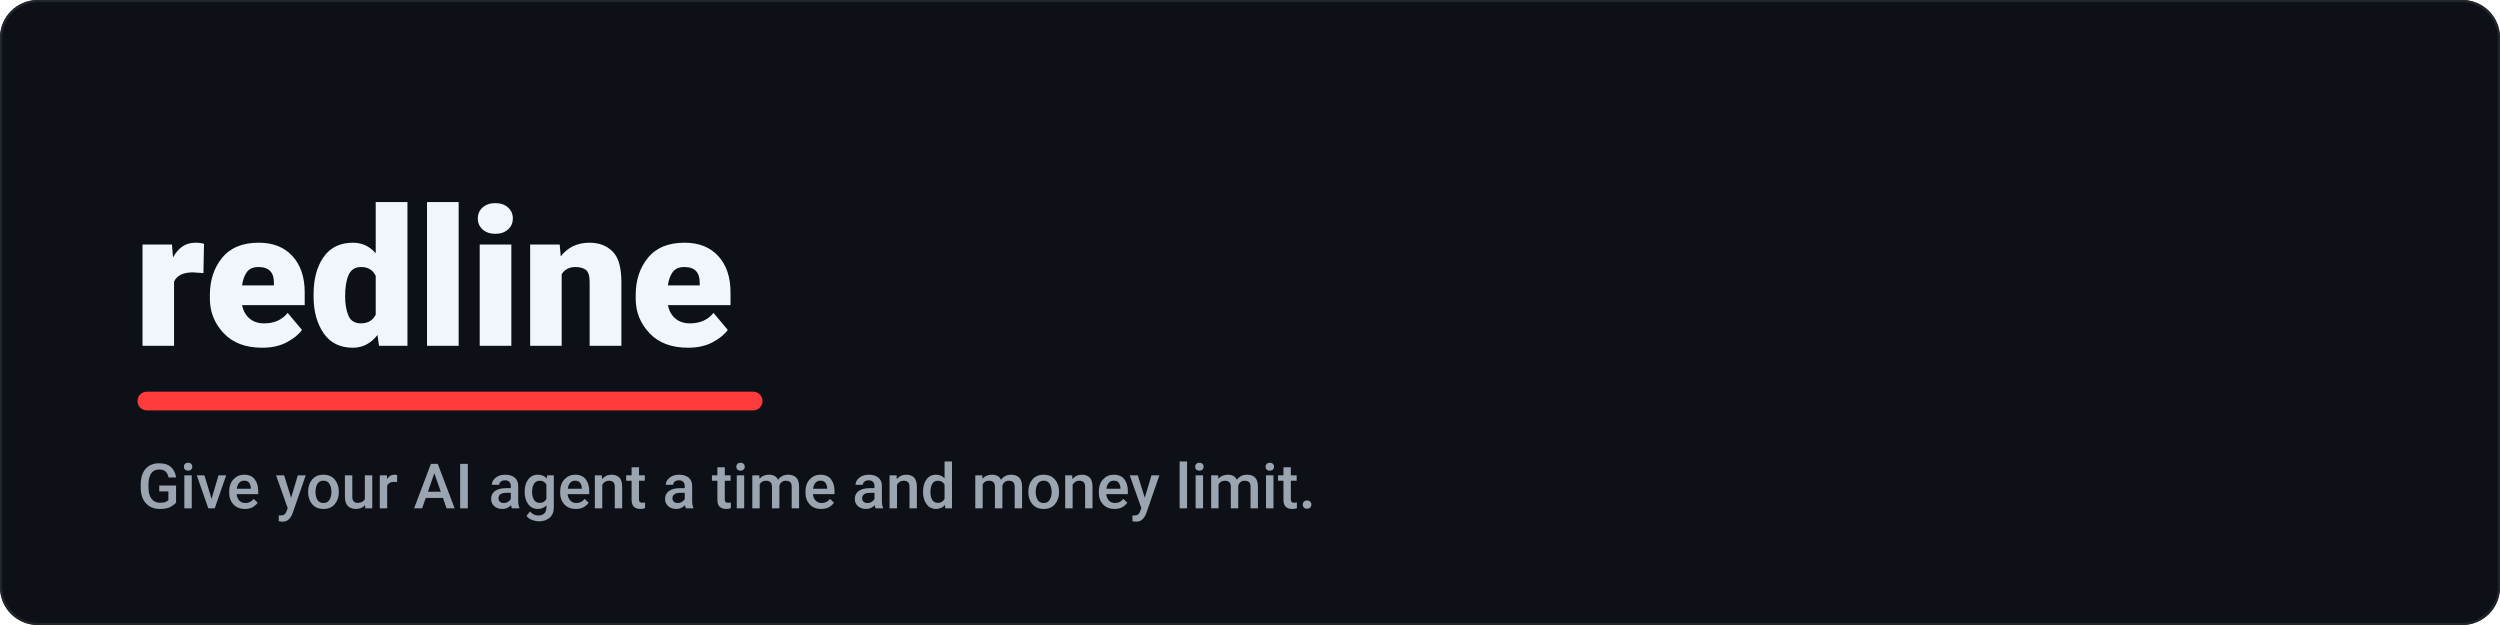
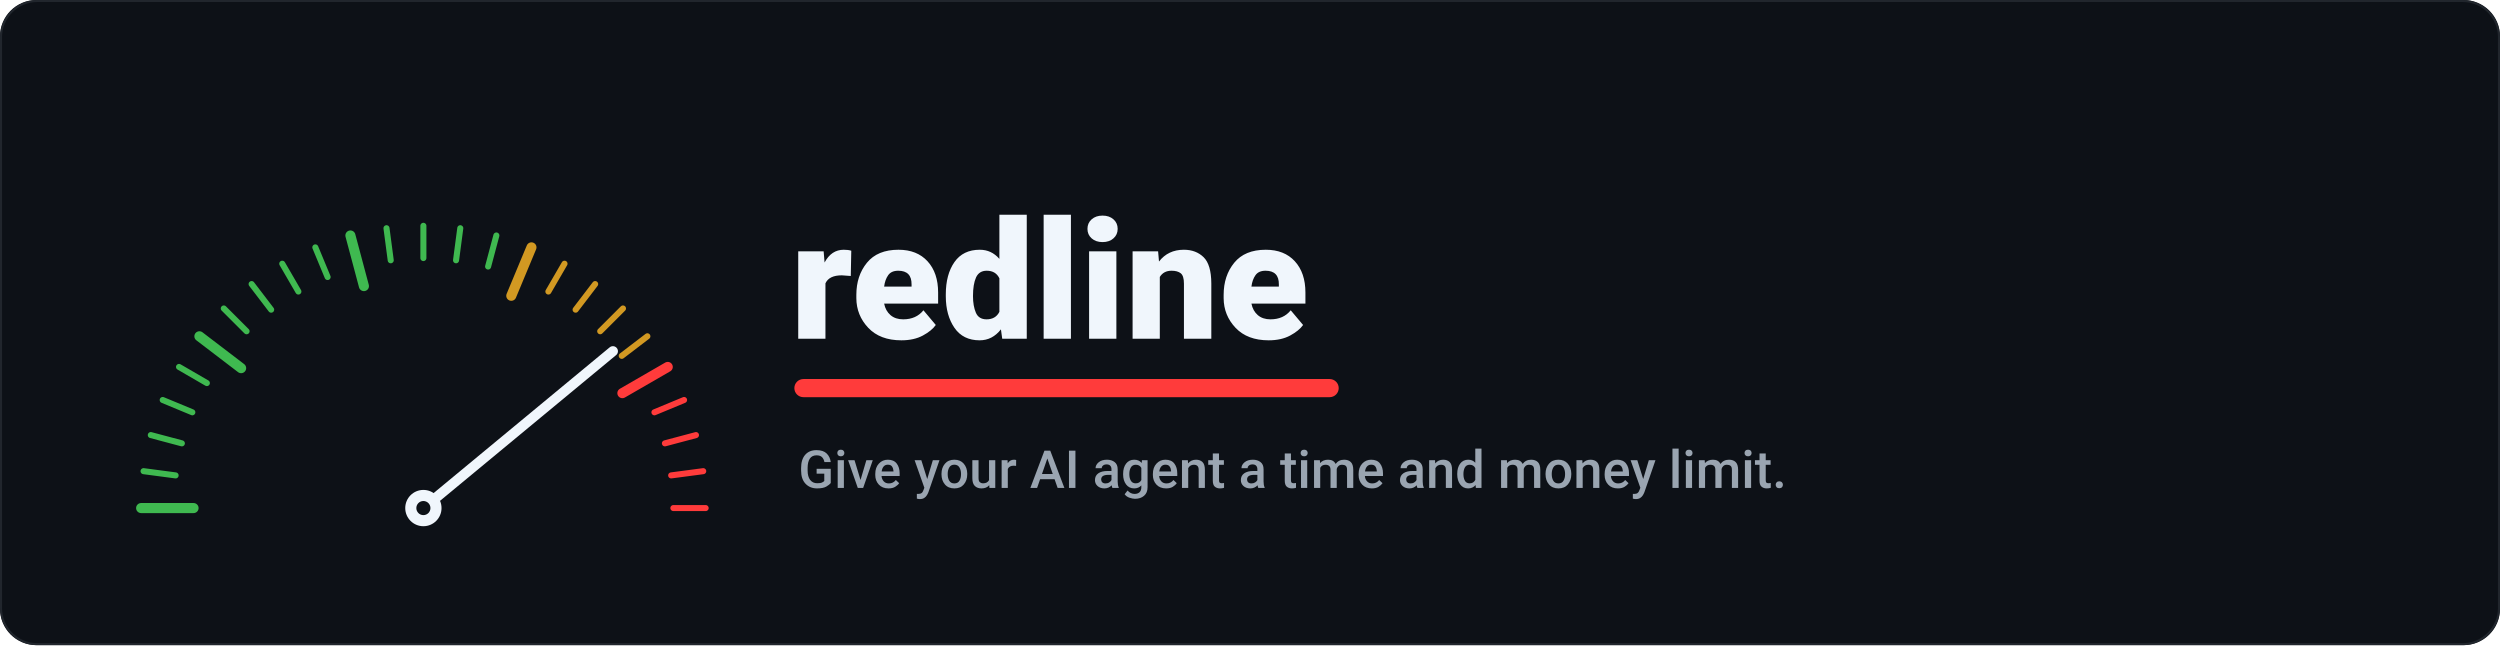
- <svg xmlns="http://www.w3.org/2000/svg" viewBox="0 0 1200 300" width="1200" height="300" font-family="-apple-system, BlinkMacSystemFont, 'Segoe UI', Roboto, Helvetica, Arial, sans-serif">
-   <rect width="1200" height="300" rx="18" fill="#0d1117" />
-   <rect x="0.5" y="0.5" width="1199" height="299" rx="18" fill="none" stroke="#21262d" />
-   <text x="64" y="166" font-size="92" font-weight="800" fill="#f0f6fc">redline</text>
-   <rect x="66" y="188" width="300" height="9" rx="4.5" fill="#ff3b3b" />
-   <text x="66" y="244" font-size="30" font-weight="500" fill="#9aa5b1">Give your AI agent a time and money limit.</text>
+ <svg xmlns="http://www.w3.org/2000/svg" viewBox="0 0 1240 320" width="1240" height="320" font-family="-apple-system, BlinkMacSystemFont, 'Segoe UI', Roboto, Helvetica, Arial, sans-serif">
+   <rect width="1240" height="320" rx="18" fill="#0d1117" />
+   <rect x="0.5" y="0.5" width="1239" height="319" rx="18" fill="none" stroke="#21262d" />
+   <line x1="70.0" y1="252.0" x2="96.0" y2="252.0" stroke="#3fb950" stroke-width="5" stroke-linecap="round" />
+   <line x1="71.2" y1="233.7" x2="87.1" y2="235.8" stroke="#3fb950" stroke-width="3" stroke-linecap="round" />
+   <line x1="74.8" y1="215.8" x2="90.2" y2="219.9" stroke="#3fb950" stroke-width="3" stroke-linecap="round" />
+   <line x1="80.7" y1="198.4" x2="95.4" y2="204.5" stroke="#3fb950" stroke-width="3" stroke-linecap="round" />
+   <line x1="88.8" y1="182.0" x2="102.6" y2="190.0" stroke="#3fb950" stroke-width="3" stroke-linecap="round" />
+   <line x1="98.9" y1="166.8" x2="119.6" y2="182.6" stroke="#3fb950" stroke-width="5" stroke-linecap="round" />
+   <line x1="111.0" y1="153.0" x2="122.3" y2="164.3" stroke="#3fb950" stroke-width="3" stroke-linecap="round" />
+   <line x1="124.8" y1="140.9" x2="134.5" y2="153.6" stroke="#3fb950" stroke-width="3" stroke-linecap="round" />
+   <line x1="140.0" y1="130.8" x2="148.0" y2="144.6" stroke="#3fb950" stroke-width="3" stroke-linecap="round" />
+   <line x1="156.4" y1="122.7" x2="162.5" y2="137.4" stroke="#3fb950" stroke-width="3" stroke-linecap="round" />
+   <line x1="173.8" y1="116.8" x2="180.5" y2="141.9" stroke="#3fb950" stroke-width="5" stroke-linecap="round" />
+   <line x1="191.7" y1="113.2" x2="193.8" y2="129.1" stroke="#3fb950" stroke-width="3" stroke-linecap="round" />
+   <line x1="210.0" y1="112.0" x2="210.0" y2="128.0" stroke="#3fb950" stroke-width="3" stroke-linecap="round" />
+   <line x1="228.3" y1="113.2" x2="226.2" y2="129.1" stroke="#3fb950" stroke-width="3" stroke-linecap="round" />
+   <line x1="246.2" y1="116.8" x2="242.1" y2="132.2" stroke="#3fb950" stroke-width="3" stroke-linecap="round" />
+   <line x1="263.6" y1="122.7" x2="253.6" y2="146.7" stroke="#d29922" stroke-width="5" stroke-linecap="round" />
+   <line x1="280.0" y1="130.8" x2="272.0" y2="144.6" stroke="#d29922" stroke-width="3" stroke-linecap="round" />
+   <line x1="295.2" y1="140.9" x2="285.5" y2="153.6" stroke="#d29922" stroke-width="3" stroke-linecap="round" />
+   <line x1="309.0" y1="153.0" x2="297.7" y2="164.3" stroke="#d29922" stroke-width="3" stroke-linecap="round" />
+   <line x1="321.1" y1="166.8" x2="308.4" y2="176.5" stroke="#d29922" stroke-width="3" stroke-linecap="round" />
+   <line x1="331.2" y1="182.0" x2="308.7" y2="195.0" stroke="#ff3b3b" stroke-width="5" stroke-linecap="round" />
+   <line x1="339.3" y1="198.4" x2="324.6" y2="204.5" stroke="#ff3b3b" stroke-width="3" stroke-linecap="round" />
+   <line x1="345.2" y1="215.8" x2="329.8" y2="219.9" stroke="#ff3b3b" stroke-width="3" stroke-linecap="round" />
+   <line x1="348.8" y1="233.7" x2="332.9" y2="235.8" stroke="#ff3b3b" stroke-width="3" stroke-linecap="round" />
+   <line x1="350.0" y1="252.0" x2="334.0" y2="252.0" stroke="#ff3b3b" stroke-width="3" stroke-linecap="round" />
+   <line x1="210" y1="252" x2="304.0" y2="174.2" stroke="#f0f6fc" stroke-width="5" stroke-linecap="round" />
+   <circle cx="210" cy="252" r="9" fill="#f0f6fc" />
+   <circle cx="210" cy="252" r="3.5" fill="#0d1117" />
+   <text x="392" y="168" font-size="82" font-weight="800" fill="#f0f6fc" textLength="300" lengthAdjust="spacingAndGlyphs">redline</text>
+   <rect x="394" y="188" width="270" height="9" rx="4.5" fill="#ff3b3b" />
+   <text x="396" y="242" font-size="26" font-weight="500" fill="#9aa5b1" textLength="660" lengthAdjust="spacingAndGlyphs">Give your AI agent a time and money limit.</text>
</svg>
